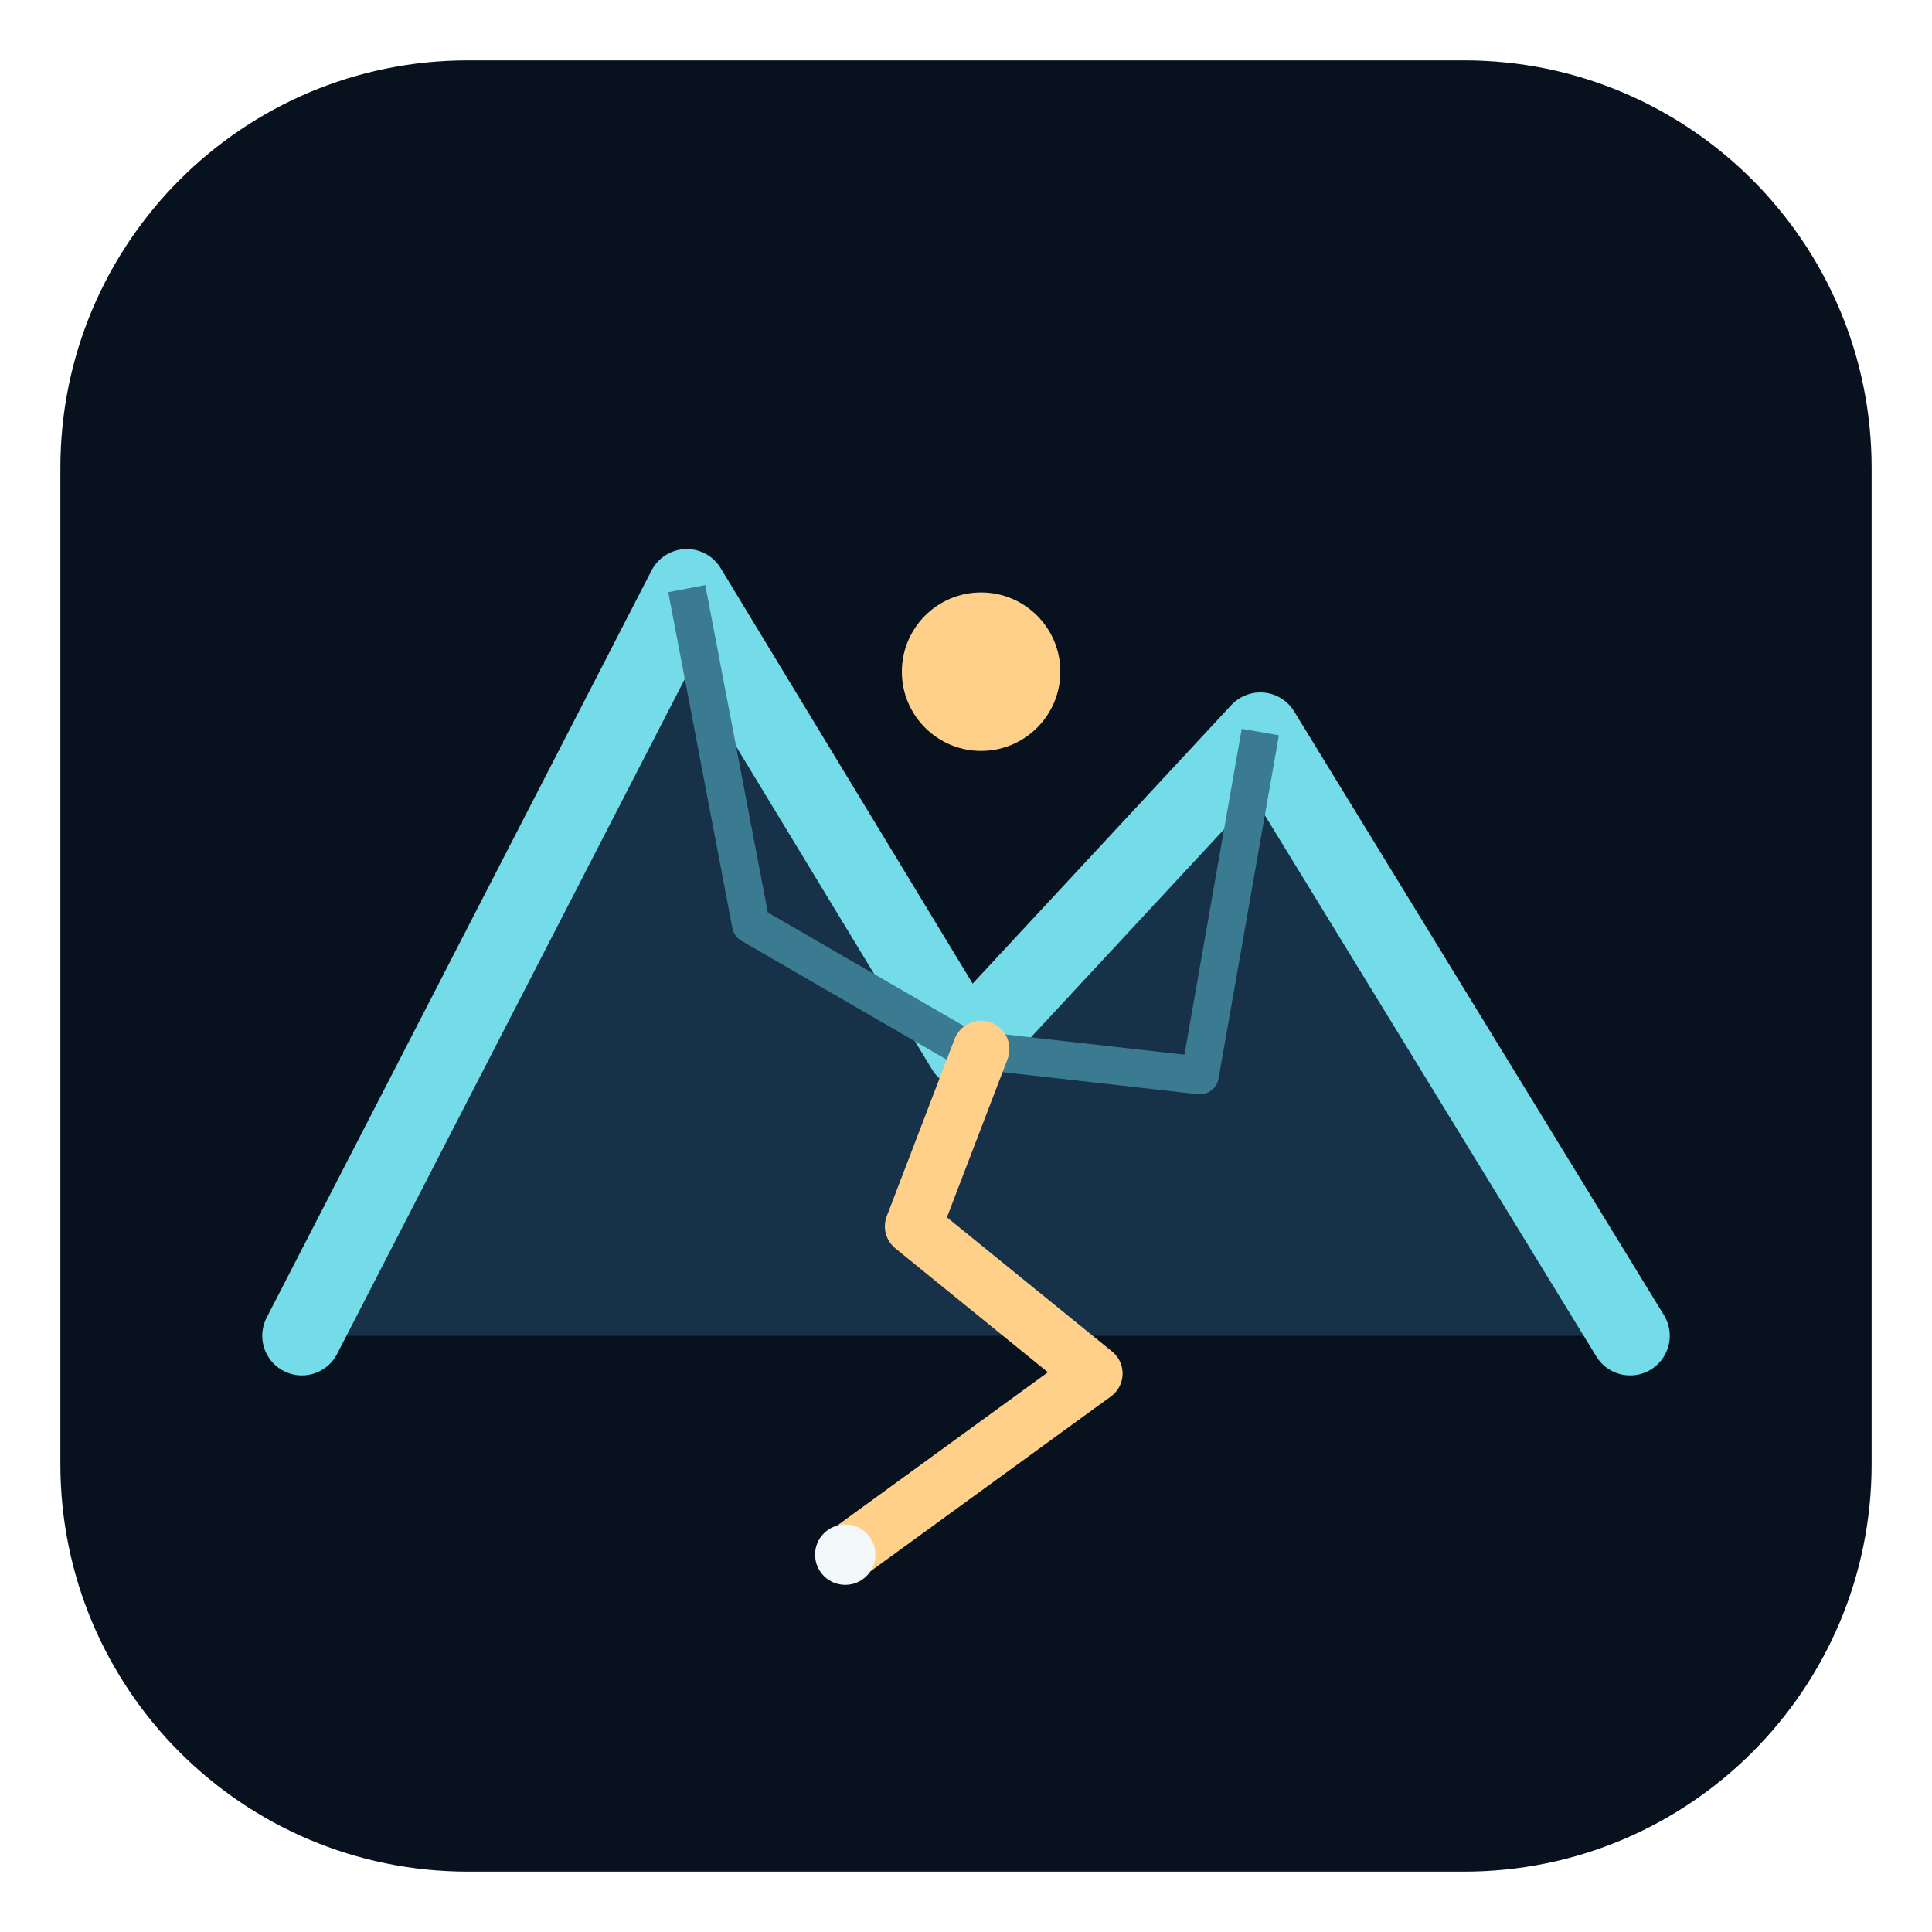
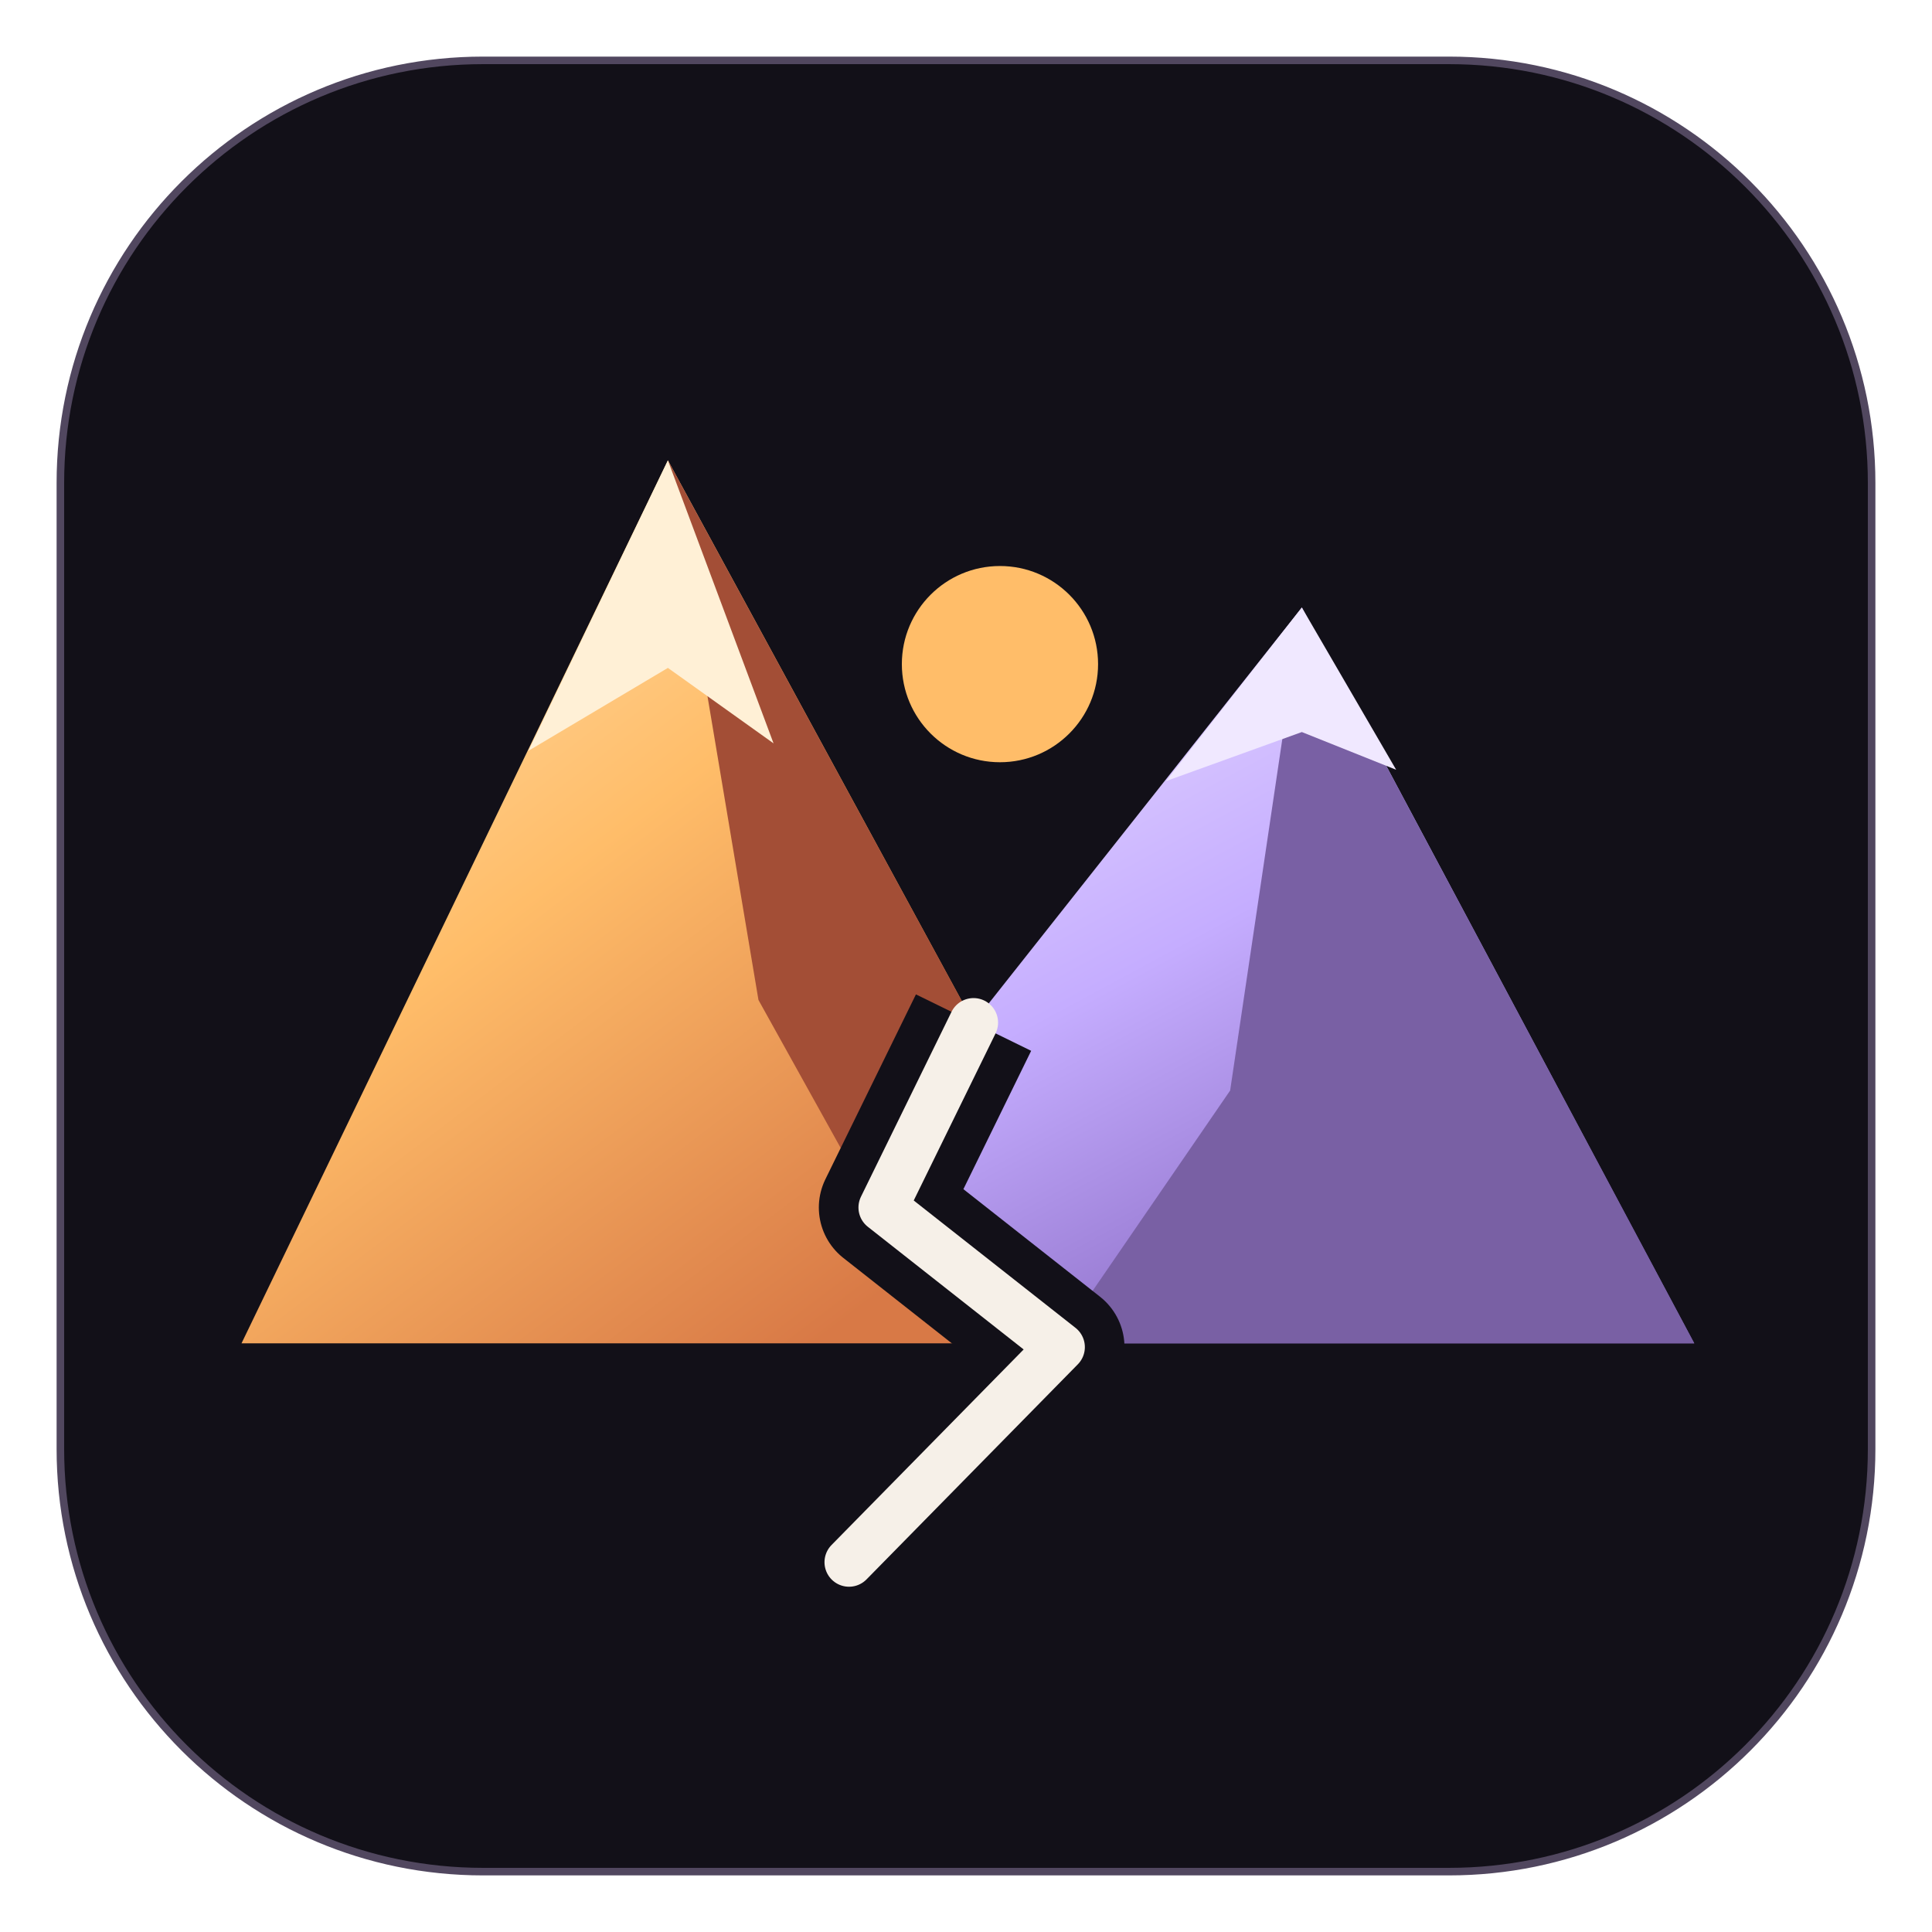
<svg xmlns="http://www.w3.org/2000/svg" width="512" height="512" viewBox="0 0 512 512" role="img" aria-labelledby="title desc">
-   <rect x="16" y="16" width="480" height="480" rx="108" fill="#08121f" />
-   <path d="M80 354 182 156 256 278 334 194 432 354Z" fill="#173148" />
-   <path d="m80 354 102-198 74 122 78-84 98 160" fill="none" stroke="#73dce8" stroke-width="21" stroke-linecap="round" stroke-linejoin="round" />
-   <path d="m182 156 17 89 57 33M334 194l-16 91-62-7" fill="none" stroke="#3b7b91" stroke-width="10" stroke-linejoin="round" />
-   <circle cx="260" cy="178" r="21" fill="#ffd08a" />
-   <path d="m224 412 66-48-48-39 18-47" fill="none" stroke="#ffd08a" stroke-width="15" stroke-linecap="round" stroke-linejoin="round" />
-   <circle cx="224" cy="412" r="8" fill="#f2f7fa" />
+   <defs>
+     <linearGradient id="warm-ridge" x1="0" y1="0" x2=".7" y2="1">
+       <stop stop-color="#ffe6bd" />
+       <stop offset=".5" stop-color="#ffbd69" />
+       <stop offset="1" stop-color="#d87946" />
+     </linearGradient>
+     <linearGradient id="cool-ridge" x1="0" y1="0" x2=".6" y2="1">
+       <stop stop-color="#eee4ff" />
+       <stop offset=".5" stop-color="#c5adff" />
+       <stop offset="1" stop-color="#8262bc" />
+     </linearGradient>
+   </defs>
+   <rect x="16" y="16" width="480" height="480" rx="112" fill="#121018" stroke="#51475f" stroke-width="2" />
+   <circle cx="265" cy="176" r="26" fill="#ffbd69" />
+   <path d="M64 356 177 122 258 271 231 319 280 356Z" fill="url(#warm-ridge)" />
+   <path d="m177 122 24 143 30 54 27-48Z" fill="#a34e36" />
+   <path d="M258 271 345 161 449 356H280l-49-37Z" fill="url(#cool-ridge)" />
+   <path d="m345 161-19 128-46 67h169Z" fill="#7960a4" />
+   <path d="m177 122-37 77 37-22 28 20Z" fill="#fff0d6" />
+   <path d="m345 161-36 46 36-13 25 10Z" fill="#f0e8ff" />
+   <path d="m258 271-24 49 47 37-56 57" fill="none" stroke="#121018" stroke-width="34" stroke-linejoin="round" />
+   <path d="m258 271-24 49 47 37-56 57" fill="none" stroke="#f6f0e8" stroke-width="13" stroke-linecap="round" stroke-linejoin="round" />
</svg>
